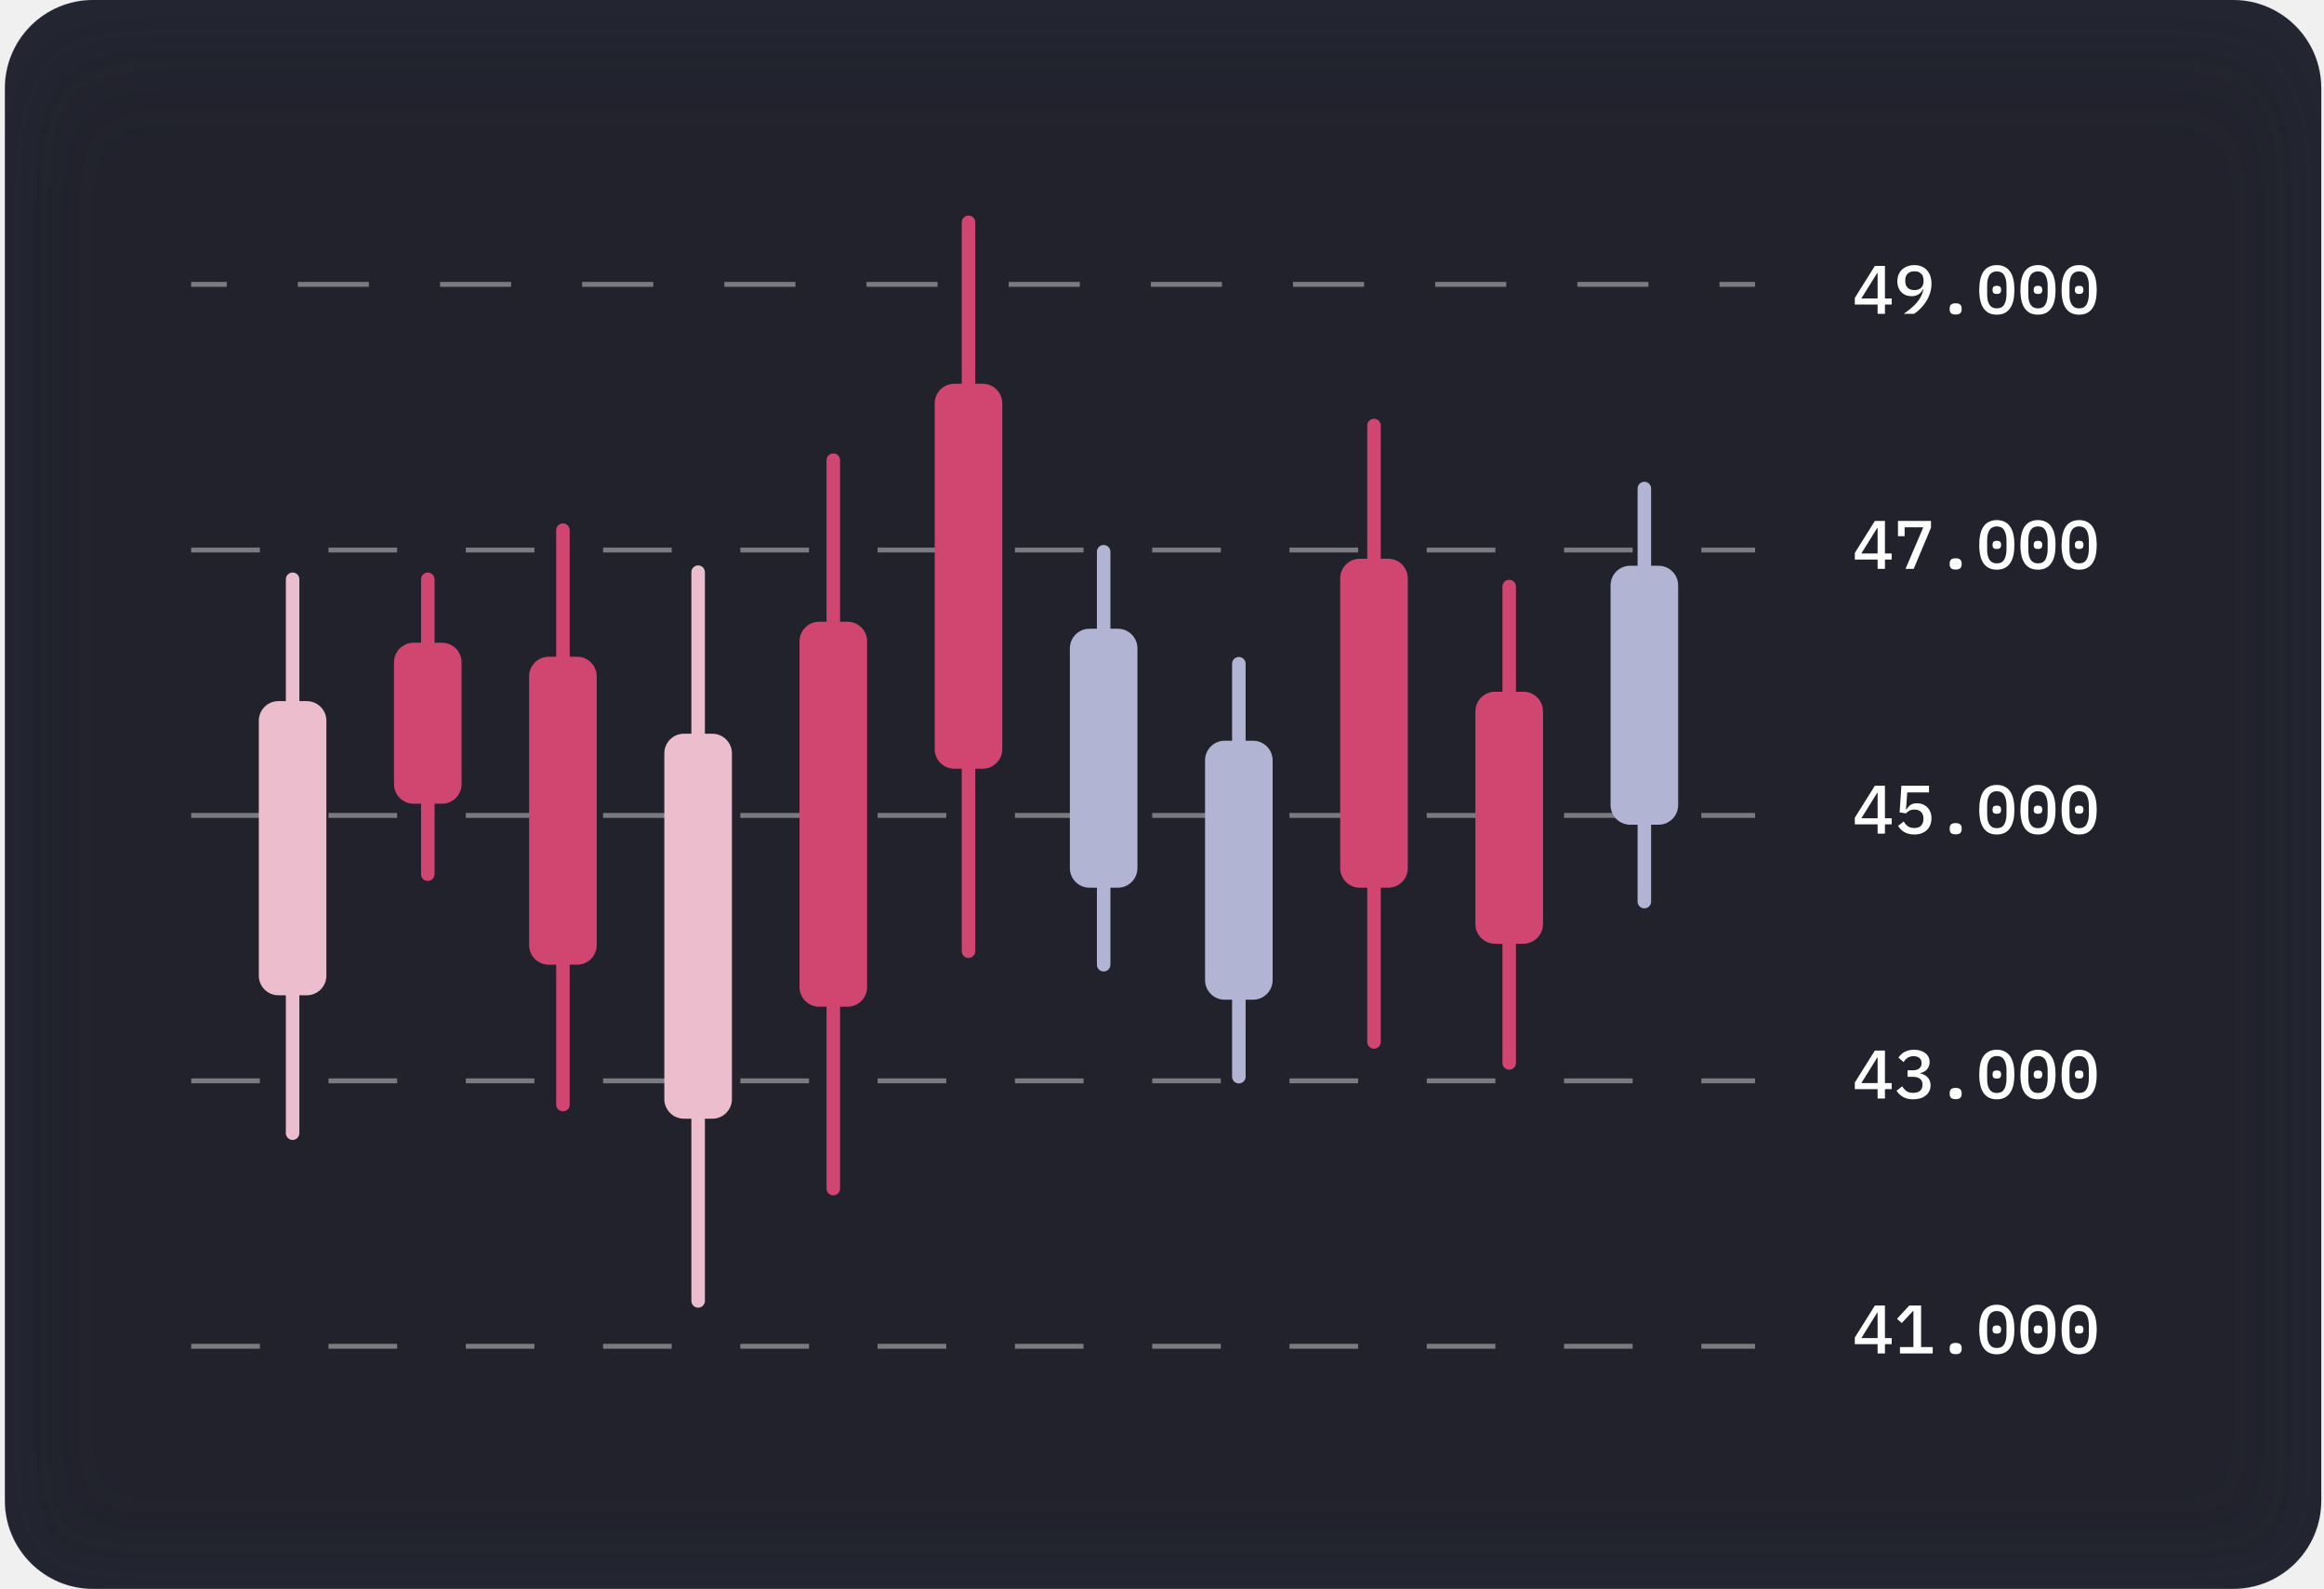
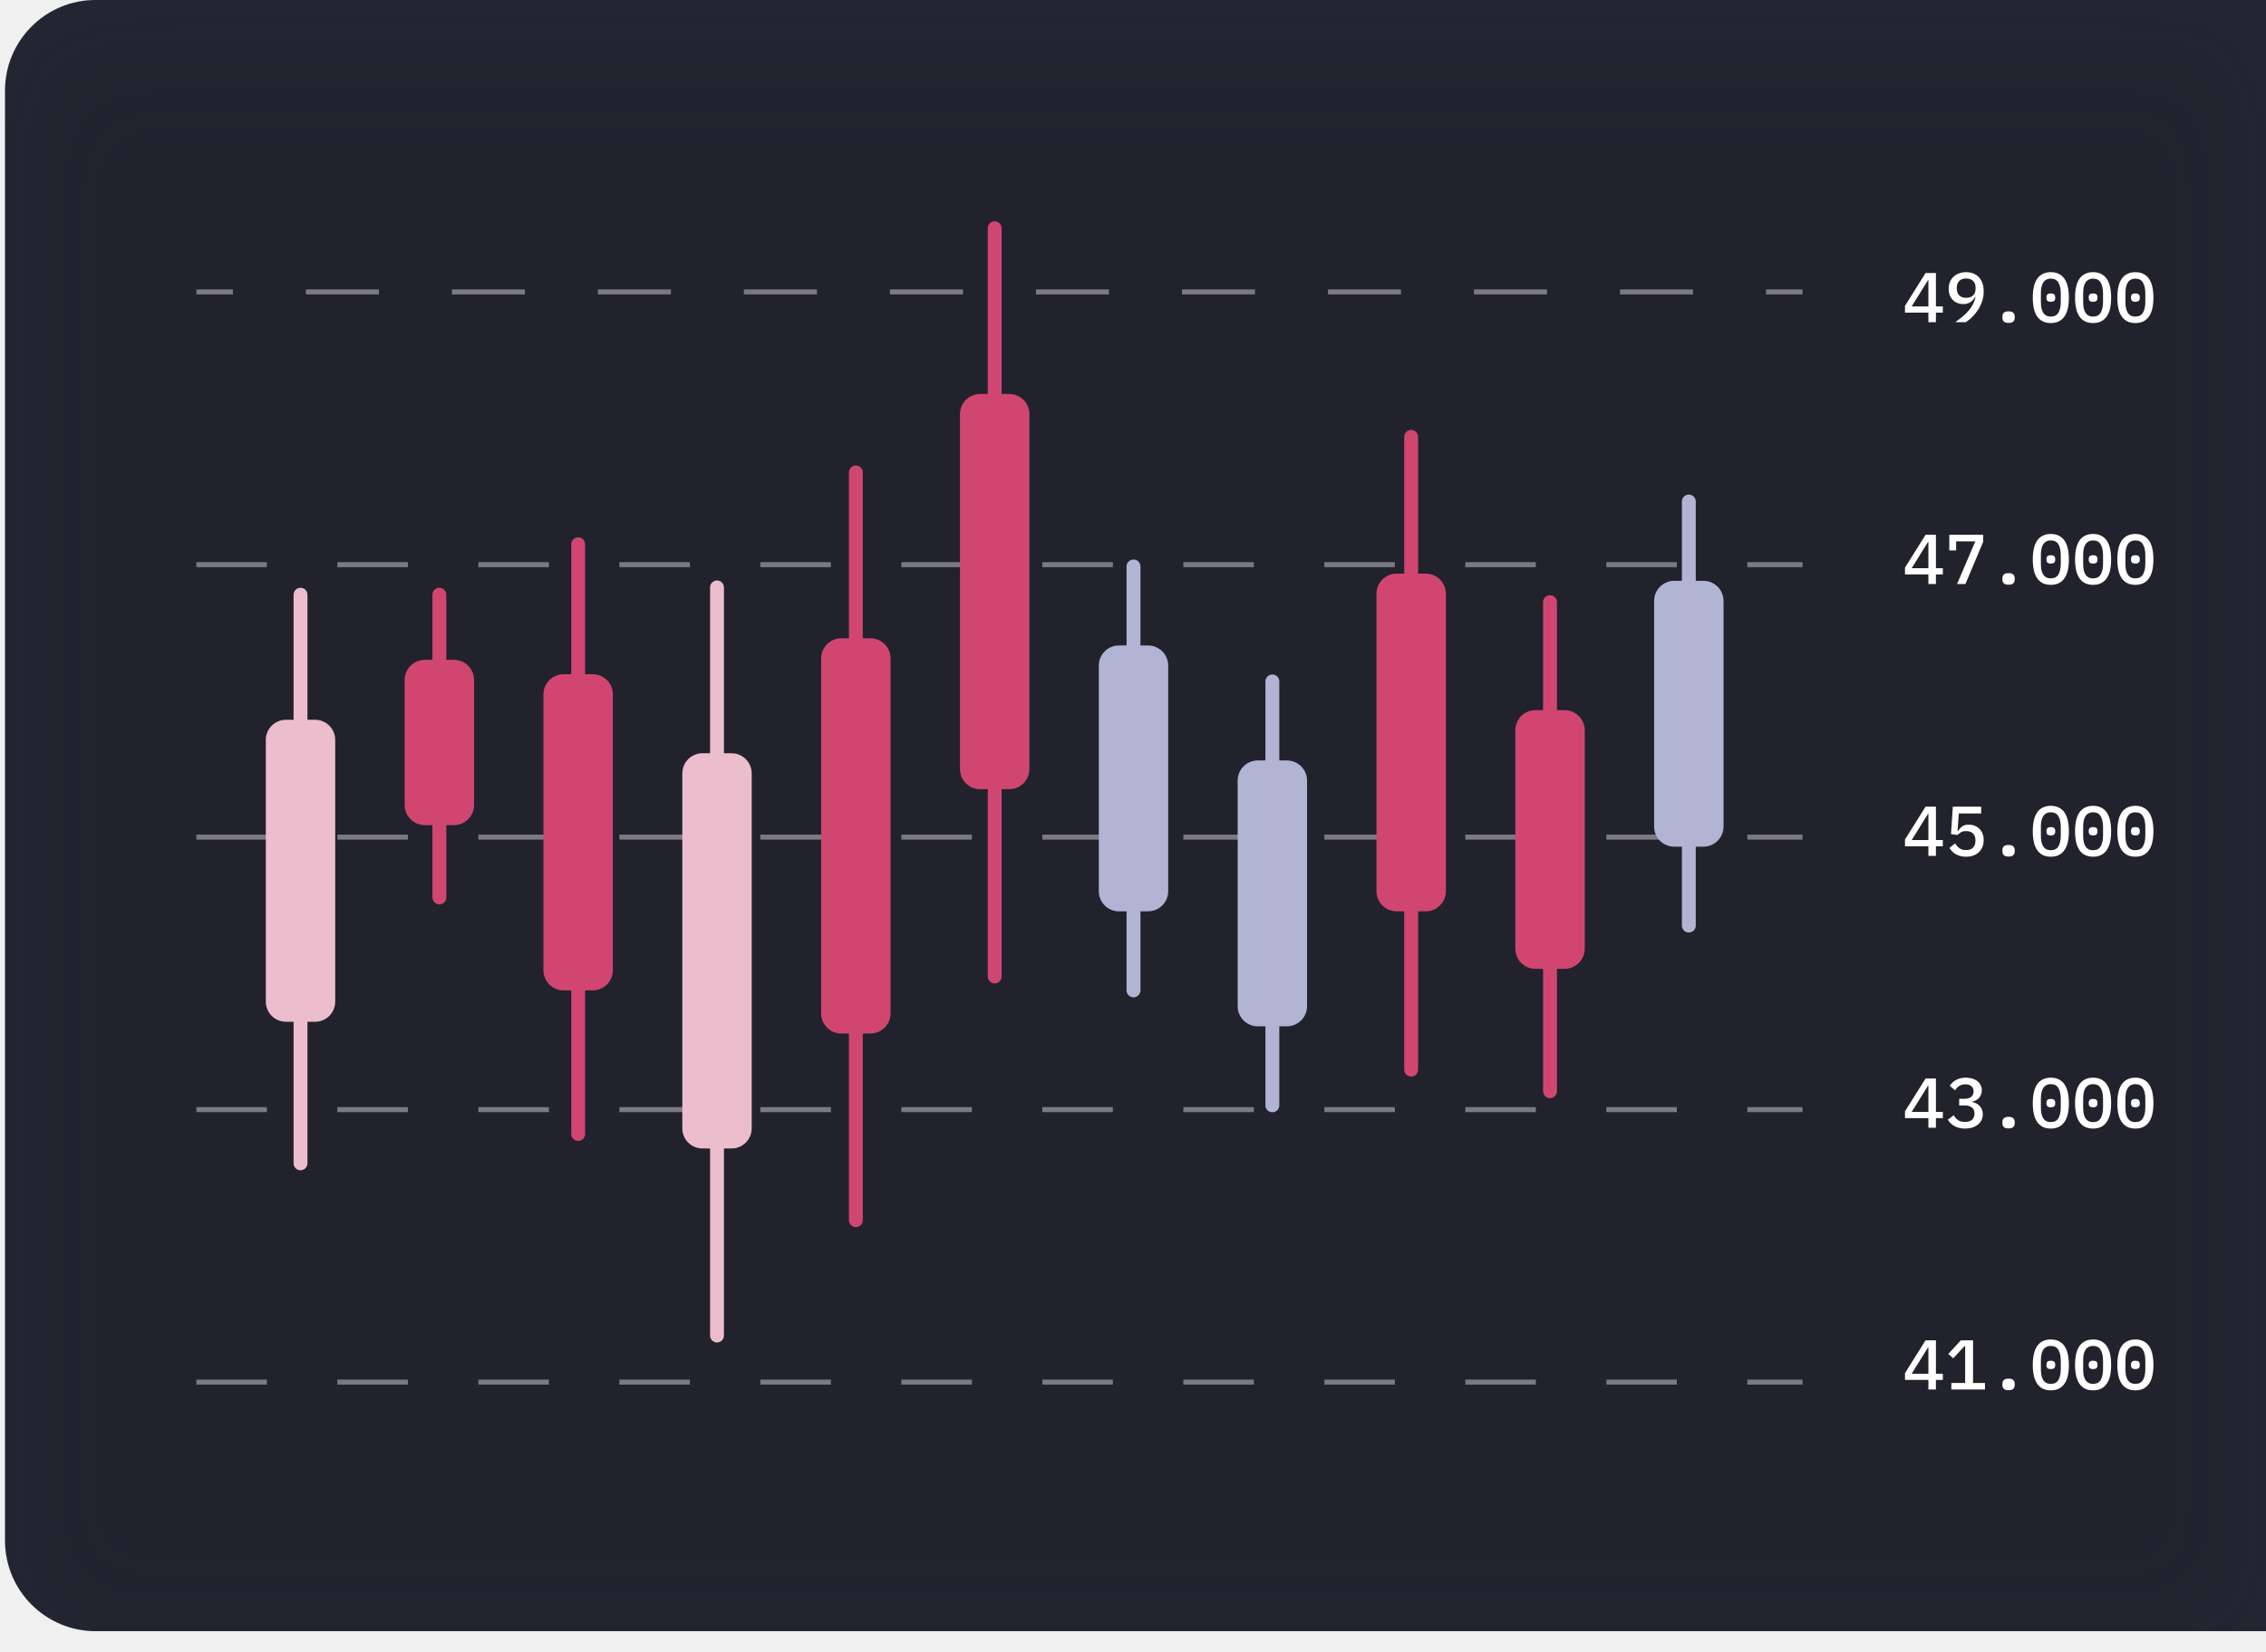
- <svg xmlns="http://www.w3.org/2000/svg" width="237" height="162" viewBox="0 0 237 162" fill="none">
+ <svg xmlns="http://www.w3.org/2000/svg" width="225" height="164" viewBox="0 0 225 164" fill="none">
  <path d="M66.722 19.96H21.765a2.305 2.305 0 100 4.611h44.957a2.305 2.305 0 100-4.611zm-18.06 6.784H21.765a2.305 2.305 0 100 4.611h26.897a2.305 2.305 0 100-4.611z" fill="#000" fill-opacity=".15" />
  <path d="M19.46 157.239h192.212" stroke="#B1B5D3" stroke-width="5" stroke-linecap="square" />
  <path d="M19.46 134.16h192.212M19.46 111.081h192.212M19.46 88.002h192.212M19.46 64.923h192.212" stroke="#3D3F4D" stroke-opacity=".3" stroke-width=".5" stroke-linecap="square" />
  <path d="M22.576 128.231c.875-1.319 4.585 1.629 9.125-.043 3.574-1.317 6.684-5.545 11.26-6.822 8.686-2.425 15.774-4.917 19.802-10.709 4.028-5.792 10.074-25.43 17.279-25.43s10.872 10.215 13.59 16.944c2.603 6.444 7.617 21.924 15.725 23.63 8.949 1.884 16.308 13.371 26.986 15.302 5.691 1.029 10.25-.974 15.337-4.086s4.091-4.456 15.531-6.855c9.441-1.98 11.91-8.796 21.161-9.617 9.251-.82 13.53 24.846 23.297 22.704" stroke="#F35183" stroke-width="2" stroke-linecap="round" stroke-linejoin="round" />
  <path d="M209.834 129.795c-4.802-6.865-4.585 1.629-9.125-.043-3.574-1.317-6.684-5.545-11.26-6.822-8.601 17.981-15.765-2.608-19.802-10.709-4.028-5.792-9.884 31.768-17.089 31.768-37.268-27.843-50.893-18.026-56.49-1.322-5.598 16.704-8.915-20.525-14.002-23.637-5.087-3.112-5.426 15.095-16.867 12.696-9.44-1.98-11.91-8.796-21.16-9.617-9.252-.82-13.53 24.846-23.298 22.703" stroke="#B1B5D3" stroke-width="2" stroke-linecap="round" stroke-linejoin="round" />
  <g filter="url(#filter0_i_333_127)">
    <path d="M227.72 0H9.5a9 9 0 00-9 9v144a9 9 0 009 9h218.22a9 9 0 009-9V9a9 9 0 00-9-9z" fill="#21222C" />
    <path d="M19.5 29.243h3.625v-.5H19.5v.5zm10.874 0h7.249v-.5h-7.25v.5zm14.498 0h7.249v-.5h-7.25v.5zm14.498 0h7.249v-.5h-7.25v.5zm14.498 0h7.249v-.5h-7.25v.5zm14.498 0h7.249v-.5h-7.249v.5zm14.498 0h7.249v-.5h-7.249v.5zm14.498 0h7.249v-.5h-7.249v.5zm14.498 0h7.249v-.5h-7.249v.5zm14.498 0h7.249v-.5h-7.249v.5zm14.498 0h7.249v-.5h-7.249v.5zm14.498 0h3.625v-.5h-3.625v.5z" fill="#fff" fill-opacity=".4" />
    <path d="M19.5 56.08h159.479M19.5 83.14h159.479M19.5 110.203h159.479M19.5 137.265h159.479" stroke="#fff" stroke-opacity=".4" stroke-width=".5" stroke-dasharray="7 7" />
    <path d="M100.213 39.128H97.32a2 2 0 00-2 2v35.25a2 2 0 002 2h2.893a2 2 0 002-2v-35.25a2 2 0 00-2-2z" fill="#D14671" />
    <path d="M99.457 22.69a.69.69 0 10-1.379 0v74.268a.69.69 0 101.379 0V22.69zm42.109 34.28h-2.892a2 2 0 00-2 2v29.54a2 2 0 002 2h2.892a2 2 0 002-2V58.969a2 2 0 00-2-2z" fill="#D14671" />
    <path d="M140.81 43.385a.689.689 0 10-1.378 0v62.851a.688.688 0 101.378 0v-62.85zm14.544 27.144h-2.893a2 2 0 00-2 2V94.22a2 2 0 002 2h2.893a2 2 0 002-2V72.53a2 2 0 00-2-2z" fill="#D14671" />
    <path d="M154.597 59.8a.689.689 0 10-1.378 0v48.577a.689.689 0 001.378 0V59.799zm-68.169 3.592h-2.893a2 2 0 00-2 2v35.251a2 2 0 002 2h2.893a2 2 0 002-2v-35.25a2 2 0 00-2-2z" fill="#D14671" />
    <path d="M85.671 46.954a.69.69 0 10-1.378 0v74.269a.69.69 0 001.378 0v-74.27z" fill="#D14671" />
    <path d="M72.64 74.81h-2.892a2 2 0 00-2 2v35.252a2 2 0 002 2h2.893a2 2 0 002-2V76.811a2 2 0 00-2-2z" fill="#ECBDCC" />
    <path d="M71.884 58.372a.69.69 0 10-1.378 0v74.269a.689.689 0 101.378 0V58.372zM31.285 71.485h-2.892a2 2 0 00-2 2v25.993a2 2 0 002 2h2.892a2 2 0 002-2V73.485a2 2 0 00-2-2z" fill="#ECBDCC" />
    <path d="M30.529 59.086a.69.69 0 10-1.379 0v56.427a.69.69 0 101.379 0V59.086z" fill="#ECBDCC" />
    <path d="M58.854 66.96H55.96a2 2 0 00-2 2v27.401a2 2 0 002 2h2.893a2 2 0 002-2v-27.4a2 2 0 00-2-2z" fill="#D14671" />
    <path d="M58.097 54.09a.69.69 0 10-1.378 0v58.569a.69.69 0 001.378 0V54.09zM45.072 65.533H42.18a2 2 0 00-2 2v12.414a2 2 0 002 2h2.892a2 2 0 002-2V67.533a2 2 0 00-2-2z" fill="#D14671" />
    <path d="M44.316 59.086a.69.69 0 10-1.379 0v30.022a.69.69 0 101.379 0V59.086z" fill="#D14671" />
    <path d="M127.783 75.524h-2.892a2 2 0 00-2 2V99.93a2 2 0 002 1.999h2.892a2 2 0 002-2V77.525a2 2 0 00-2-2z" fill="#B1B5D3" />
    <path d="M127.027 67.65a.69.69 0 00-1.379 0v42.154a.69.69 0 001.379 0V67.65zm42.11-9.967h-2.893a2 2 0 00-2 2v22.405a2 2 0 002 2h2.893a2 2 0 002-2V59.683a2 2 0 00-2-2z" fill="#B1B5D3" />
    <path d="M168.38 49.808a.689.689 0 10-1.378 0v42.155a.69.69 0 001.378 0V49.808zm-54.384 14.298h-2.892a2 2 0 00-2 2V88.51a2 2 0 002 2h2.892a2 2 0 002-2V66.106a2 2 0 00-2-2z" fill="#B1B5D3" />
    <path d="M113.24 56.231a.69.69 0 00-1.379 0v42.155a.69.69 0 001.379 0V56.23z" fill="#B1B5D3" />
    <path d="M191.477 85v-.952h-2.324v-.672l2.044-3.262h1.029v3.318h.686v.616h-.686V85h-.749zm-1.659-1.568h1.659v-2.597h-.042l-1.617 2.597zm6.9-2.639h-2.219l-.126 1.736h.056c.112-.191.247-.343.406-.455.158-.117.375-.175.651-.175.21 0 .403.035.581.105a1.345 1.345 0 01.784.784c.079.187.119.399.119.637 0 .243-.04.467-.119.672-.08.2-.194.376-.343.525a1.62 1.62 0 01-.553.343 2.18 2.18 0 01-.749.119 2.058 2.058 0 01-1.043-.266 1.854 1.854 0 01-.343-.28 2.688 2.688 0 01-.259-.329l.574-.448c.06.093.123.182.189.266.07.08.147.15.231.21.084.06.179.107.287.14.112.033.238.049.378.049.303 0 .534-.082.693-.245.158-.168.238-.394.238-.679v-.056c0-.285-.082-.506-.245-.665-.159-.159-.388-.238-.686-.238-.22 0-.392.04-.518.119-.126.08-.236.168-.329.266l-.651-.091.182-2.723h2.814v.679zm2.72 4.277c-.224 0-.383-.047-.476-.14a.478.478 0 01-.133-.343v-.182c0-.135.044-.25.133-.343.093-.093.252-.14.476-.14.224 0 .38.047.469.14.093.093.14.208.14.343v.182c0 .135-.047.25-.14.343-.089.093-.245.14-.469.14zm4.197.014c-.308 0-.576-.056-.805-.168a1.541 1.541 0 01-.56-.497 2.298 2.298 0 01-.322-.791 4.928 4.928 0 01-.105-1.071c0-.397.035-.751.105-1.064a2.3 2.3 0 01.322-.798 1.48 1.48 0 01.56-.49 1.75 1.75 0 01.805-.175c.308 0 .574.058.798.175.229.112.415.275.56.49.149.215.259.48.329.798.07.313.105.667.105 1.064 0 .401-.035.758-.105 1.071-.07.313-.18.576-.329.791-.145.215-.331.38-.56.497-.224.112-.49.168-.798.168zm0-.644c.355 0 .607-.13.756-.392.154-.266.231-.623.231-1.071v-.84c0-.448-.077-.803-.231-1.064-.149-.266-.401-.399-.756-.399a.925.925 0 00-.455.105.772.772 0 00-.308.294c-.079.126-.138.28-.175.462a3.312 3.312 0 00-.049.602v.84c0 .224.016.427.049.609.037.177.096.331.175.462a.842.842 0 00.308.294.98.98 0 00.455.098zm0-1.47c-.163 0-.278-.033-.343-.098a.336.336 0 01-.091-.238v-.154c0-.093.03-.173.091-.238.065-.065.18-.098.343-.098.163 0 .275.033.336.098a.325.325 0 01.098.238v.154a.325.325 0 01-.098.238c-.061.065-.173.098-.336.098zm4.197 2.114c-.308 0-.576-.056-.805-.168a1.55 1.55 0 01-.56-.497 2.318 2.318 0 01-.322-.791 4.928 4.928 0 01-.105-1.071c0-.397.035-.751.105-1.064.07-.317.178-.583.322-.798.15-.215.336-.378.56-.49a1.75 1.75 0 01.805-.175c.308 0 .574.058.798.175.229.112.416.275.56.49.15.215.259.48.329.798.07.313.105.667.105 1.064 0 .401-.035.758-.105 1.071a2.21 2.21 0 01-.329.791c-.144.215-.331.38-.56.497-.224.112-.49.168-.798.168zm0-.644c.355 0 .607-.13.756-.392.154-.266.231-.623.231-1.071v-.84c0-.448-.077-.803-.231-1.064-.149-.266-.401-.399-.756-.399a.925.925 0 00-.455.105.779.779 0 00-.308.294c-.079.126-.137.28-.175.462a3.404 3.404 0 00-.049.602v.84c0 .224.017.427.049.609.038.177.096.331.175.462a.85.85 0 00.308.294.98.98 0 00.455.098zm0-1.47c-.163 0-.277-.033-.343-.098a.34.34 0 01-.091-.238v-.154a.34.34 0 01.091-.238c.066-.065.18-.098.343-.098.164 0 .276.033.336.098a.321.321 0 01.098.238v.154a.321.321 0 01-.098.238c-.06.065-.172.098-.336.098zm4.198 2.114c-.308 0-.577-.056-.805-.168a1.541 1.541 0 01-.56-.497 2.298 2.298 0 01-.322-.791 4.928 4.928 0 01-.105-1.071c0-.397.035-.751.105-1.064a2.3 2.3 0 01.322-.798 1.48 1.48 0 01.56-.49c.228-.117.497-.175.805-.175.308 0 .574.058.798.175.228.112.415.275.56.49.149.215.259.48.329.798.07.313.105.667.105 1.064 0 .401-.035.758-.105 1.071-.07.313-.18.576-.329.791a1.48 1.48 0 01-.56.497c-.224.112-.49.168-.798.168zm0-.644c.354 0 .606-.13.756-.392.154-.266.231-.623.231-1.071v-.84c0-.448-.077-.803-.231-1.064-.15-.266-.402-.399-.756-.399a.922.922 0 00-.455.105.772.772 0 00-.308.294c-.08.126-.138.28-.175.462a3.312 3.312 0 00-.049.602v.84c0 .224.016.427.049.609.037.177.095.331.175.462a.842.842 0 00.308.294.976.976 0 00.455.098zm0-1.47c-.164 0-.278-.033-.343-.098a.336.336 0 01-.091-.238v-.154c0-.093.03-.173.091-.238.065-.065.179-.098.343-.098.163 0 .275.033.336.098a.325.325 0 01.098.238v.154a.325.325 0 01-.098.238c-.061.065-.173.098-.336.098zM191.477 58v-.952h-2.324v-.672l2.044-3.262h1.029v3.318h.686v.616h-.686V58h-.749zm-1.659-1.568h1.659v-2.597h-.042l-1.617 2.597zM194.324 58l1.813-4.235h-1.904v.903h-.679v-1.554h3.367v.686l-1.764 4.2h-.833zm5.114.07c-.224 0-.383-.047-.476-.14a.478.478 0 01-.133-.343v-.182c0-.135.044-.25.133-.343.093-.093.252-.14.476-.14.224 0 .38.047.469.14.093.093.14.208.14.343v.182c0 .135-.047.25-.14.343-.089.093-.245.14-.469.14zm4.197.014c-.308 0-.576-.056-.805-.168a1.541 1.541 0 01-.56-.497 2.298 2.298 0 01-.322-.791 4.928 4.928 0 01-.105-1.071c0-.397.035-.751.105-1.064a2.3 2.3 0 01.322-.798 1.48 1.48 0 01.56-.49 1.75 1.75 0 01.805-.175c.308 0 .574.058.798.175.229.112.415.275.56.49.149.215.259.48.329.798.07.313.105.667.105 1.064 0 .401-.035.758-.105 1.071-.07.313-.18.576-.329.791-.145.215-.331.38-.56.497-.224.112-.49.168-.798.168zm0-.644c.355 0 .607-.13.756-.392.154-.266.231-.623.231-1.071v-.84c0-.448-.077-.803-.231-1.064-.149-.266-.401-.399-.756-.399a.925.925 0 00-.455.105.772.772 0 00-.308.294c-.079.126-.138.28-.175.462a3.312 3.312 0 00-.049.602v.84c0 .224.016.427.049.609.037.177.096.331.175.462a.842.842 0 00.308.294.98.98 0 00.455.098zm0-1.47c-.163 0-.278-.033-.343-.098a.336.336 0 01-.091-.238v-.154c0-.093.03-.173.091-.238.065-.065.18-.098.343-.098.163 0 .275.033.336.098a.325.325 0 01.098.238v.154a.325.325 0 01-.098.238c-.061.065-.173.098-.336.098zm4.197 2.114c-.308 0-.576-.056-.805-.168a1.55 1.55 0 01-.56-.497 2.318 2.318 0 01-.322-.791 4.928 4.928 0 01-.105-1.071c0-.397.035-.751.105-1.064.07-.317.178-.583.322-.798.15-.215.336-.378.56-.49a1.75 1.75 0 01.805-.175c.308 0 .574.058.798.175.229.112.416.275.56.49.15.215.259.48.329.798.07.313.105.667.105 1.064 0 .401-.035.758-.105 1.071a2.21 2.21 0 01-.329.791c-.144.215-.331.38-.56.497-.224.112-.49.168-.798.168zm0-.644c.355 0 .607-.13.756-.392.154-.266.231-.623.231-1.071v-.84c0-.448-.077-.803-.231-1.064-.149-.266-.401-.399-.756-.399a.925.925 0 00-.455.105.779.779 0 00-.308.294c-.079.126-.137.28-.175.462a3.404 3.404 0 00-.049.602v.84c0 .224.017.427.049.609.038.177.096.331.175.462a.85.85 0 00.308.294.98.98 0 00.455.098zm0-1.47c-.163 0-.277-.033-.343-.098a.34.34 0 01-.091-.238v-.154a.34.34 0 01.091-.238c.066-.065.18-.098.343-.098.164 0 .276.033.336.098a.321.321 0 01.098.238v.154a.321.321 0 01-.098.238c-.06.065-.172.098-.336.098zm4.198 2.114c-.308 0-.577-.056-.805-.168a1.541 1.541 0 01-.56-.497 2.298 2.298 0 01-.322-.791 4.928 4.928 0 01-.105-1.071c0-.397.035-.751.105-1.064a2.3 2.3 0 01.322-.798 1.48 1.48 0 01.56-.49c.228-.117.497-.175.805-.175.308 0 .574.058.798.175.228.112.415.275.56.49.149.215.259.48.329.798.07.313.105.667.105 1.064 0 .401-.035.758-.105 1.071-.07.313-.18.576-.329.791a1.48 1.48 0 01-.56.497c-.224.112-.49.168-.798.168zm0-.644c.354 0 .606-.13.756-.392.154-.266.231-.623.231-1.071v-.84c0-.448-.077-.803-.231-1.064-.15-.266-.402-.399-.756-.399a.922.922 0 00-.455.105.772.772 0 00-.308.294c-.08.126-.138.28-.175.462a3.312 3.312 0 00-.049.602v.84c0 .224.016.427.049.609.037.177.095.331.175.462a.842.842 0 00.308.294.976.976 0 00.455.098zm0-1.47c-.164 0-.278-.033-.343-.098a.336.336 0 01-.091-.238v-.154c0-.093.03-.173.091-.238.065-.065.179-.098.343-.098.163 0 .275.033.336.098a.325.325 0 01.098.238v.154a.325.325 0 01-.098.238c-.061.065-.173.098-.336.098zM191.477 32v-.952h-2.324v-.672l2.044-3.262h1.029v3.318h.686v.616h-.686V32h-.749zm-1.659-1.568h1.659v-2.597h-.042l-1.617 2.597zm7.152-1.498c0 .355-.054.688-.161 1.001-.108.313-.248.6-.42.861a4.271 4.271 0 01-.574.7c-.21.205-.418.373-.623.504h-1.05c.28-.2.532-.394.756-.581.224-.187.417-.378.581-.574.168-.196.308-.401.42-.616.112-.22.198-.462.259-.728l-.049-.014a1.848 1.848 0 01-.182.28 1.157 1.157 0 01-.567.378 1.408 1.408 0 01-.413.056c-.21 0-.404-.035-.581-.105a1.33 1.33 0 01-.462-.301 1.459 1.459 0 01-.308-.483 1.784 1.784 0 01-.105-.63c0-.243.039-.464.119-.665.084-.205.2-.38.35-.525a1.61 1.61 0 01.553-.336 1.94 1.94 0 01.714-.126c.27 0 .513.044.728.133.219.089.403.217.553.385.149.163.263.362.343.595.079.233.119.497.119.791zm-1.736.644c.294 0 .522-.08.686-.238.163-.163.245-.392.245-.686v-.07c0-.294-.082-.52-.245-.679-.164-.163-.392-.245-.686-.245-.299 0-.53.082-.693.245-.164.159-.245.385-.245.679v.07c0 .294.081.523.245.686.163.159.394.238.693.238zm4.204 2.492c-.224 0-.383-.047-.476-.14a.478.478 0 01-.133-.343v-.182c0-.135.044-.25.133-.343.093-.093.252-.14.476-.14.224 0 .38.047.469.14.093.093.14.208.14.343v.182c0 .135-.047.25-.14.343-.089.093-.245.14-.469.14zm4.197.014c-.308 0-.576-.056-.805-.168a1.541 1.541 0 01-.56-.497 2.298 2.298 0 01-.322-.791 4.928 4.928 0 01-.105-1.071c0-.397.035-.751.105-1.064a2.3 2.3 0 01.322-.798 1.48 1.48 0 01.56-.49 1.75 1.75 0 01.805-.175c.308 0 .574.058.798.175.229.112.415.275.56.49.149.215.259.48.329.798.07.313.105.667.105 1.064 0 .401-.035.758-.105 1.071-.07.313-.18.576-.329.791-.145.215-.331.38-.56.497-.224.112-.49.168-.798.168zm0-.644c.355 0 .607-.13.756-.392.154-.266.231-.623.231-1.071v-.84c0-.448-.077-.803-.231-1.064-.149-.266-.401-.399-.756-.399a.925.925 0 00-.455.105.772.772 0 00-.308.294c-.079.126-.138.28-.175.462a3.312 3.312 0 00-.049.602v.84c0 .224.016.427.049.609.037.177.096.331.175.462a.842.842 0 00.308.294.98.98 0 00.455.098zm0-1.47c-.163 0-.278-.033-.343-.098a.336.336 0 01-.091-.238v-.154c0-.093.03-.173.091-.238.065-.065.18-.098.343-.098.163 0 .275.033.336.098a.325.325 0 01.098.238v.154a.325.325 0 01-.098.238c-.061.065-.173.098-.336.098zm4.197 2.114c-.308 0-.576-.056-.805-.168a1.55 1.55 0 01-.56-.497 2.318 2.318 0 01-.322-.791 4.928 4.928 0 01-.105-1.071c0-.397.035-.751.105-1.064.07-.317.178-.583.322-.798.15-.215.336-.378.56-.49a1.75 1.75 0 01.805-.175c.308 0 .574.058.798.175.229.112.416.275.56.49.15.215.259.48.329.798.07.313.105.667.105 1.064 0 .401-.035.758-.105 1.071a2.21 2.21 0 01-.329.791c-.144.215-.331.38-.56.497-.224.112-.49.168-.798.168zm0-.644c.355 0 .607-.13.756-.392.154-.266.231-.623.231-1.071v-.84c0-.448-.077-.803-.231-1.064-.149-.266-.401-.399-.756-.399a.925.925 0 00-.455.105.779.779 0 00-.308.294c-.079.126-.137.28-.175.462a3.404 3.404 0 00-.049.602v.84c0 .224.017.427.049.609.038.177.096.331.175.462a.85.85 0 00.308.294.98.98 0 00.455.098zm0-1.47c-.163 0-.277-.033-.343-.098a.34.34 0 01-.091-.238v-.154a.34.34 0 01.091-.238c.066-.065.18-.098.343-.098.164 0 .276.033.336.098a.321.321 0 01.098.238v.154a.321.321 0 01-.098.238c-.06.065-.172.098-.336.098zm4.198 2.114c-.308 0-.577-.056-.805-.168a1.541 1.541 0 01-.56-.497 2.298 2.298 0 01-.322-.791 4.928 4.928 0 01-.105-1.071c0-.397.035-.751.105-1.064a2.3 2.3 0 01.322-.798 1.48 1.48 0 01.56-.49c.228-.117.497-.175.805-.175.308 0 .574.058.798.175.228.112.415.275.56.49.149.215.259.48.329.798.07.313.105.667.105 1.064 0 .401-.035.758-.105 1.071-.07.313-.18.576-.329.791a1.48 1.48 0 01-.56.497c-.224.112-.49.168-.798.168zm0-.644c.354 0 .606-.13.756-.392.154-.266.231-.623.231-1.071v-.84c0-.448-.077-.803-.231-1.064-.15-.266-.402-.399-.756-.399a.922.922 0 00-.455.105.772.772 0 00-.308.294c-.08.126-.138.28-.175.462a3.312 3.312 0 00-.049.602v.84c0 .224.016.427.049.609.037.177.095.331.175.462a.842.842 0 00.308.294.976.976 0 00.455.098zm0-1.47c-.164 0-.278-.033-.343-.098a.336.336 0 01-.091-.238v-.154c0-.093.03-.173.091-.238.065-.065.179-.098.343-.098.163 0 .275.033.336.098a.325.325 0 01.098.238v.154a.325.325 0 01-.098.238c-.061.065-.173.098-.336.098zM191.477 112v-.952h-2.324v-.672l2.044-3.262h1.029v3.318h.686v.616h-.686V112h-.749zm-1.659-1.568h1.659v-2.597h-.042l-1.617 2.597zm5.22-1.302c.312 0 .543-.065.693-.196a.643.643 0 00.231-.504v-.049c0-.224-.075-.394-.224-.511-.145-.121-.341-.182-.588-.182a1.11 1.11 0 00-.609.161 1.33 1.33 0 00-.413.441l-.532-.455c.074-.107.161-.21.259-.308s.21-.182.336-.252c.126-.075.27-.133.434-.175.163-.047.347-.07.553-.07.228 0 .441.028.637.084a1.5 1.5 0 01.511.252 1.116 1.116 0 01.455.924c0 .154-.026.294-.077.42a1.046 1.046 0 01-.504.567 1.467 1.467 0 01-.371.133v.035c.14.028.273.075.399.14a1.152 1.152 0 01.567.602c.056.135.084.292.084.469 0 .215-.042.411-.126.588a1.292 1.292 0 01-.364.448 1.684 1.684 0 01-.56.294c-.22.065-.465.098-.735.098-.229 0-.432-.026-.609-.077a1.893 1.893 0 01-.462-.189 1.915 1.915 0 01-.357-.28 2.665 2.665 0 01-.259-.329l.581-.448c.121.196.263.357.427.483.168.121.396.182.686.182.308 0 .543-.07.707-.21.163-.145.245-.343.245-.595v-.056c0-.252-.087-.443-.259-.574-.168-.135-.413-.203-.735-.203h-.525v-.658h.504zm4.4 2.94c-.224 0-.383-.047-.476-.14a.478.478 0 01-.133-.343v-.182c0-.135.044-.25.133-.343.093-.093.252-.14.476-.14.224 0 .38.047.469.14.093.093.14.208.14.343v.182c0 .135-.047.25-.14.343-.089.093-.245.14-.469.14zm4.197.014c-.308 0-.576-.056-.805-.168a1.541 1.541 0 01-.56-.497 2.298 2.298 0 01-.322-.791 4.932 4.932 0 01-.105-1.071c0-.397.035-.751.105-1.064.07-.317.177-.583.322-.798.149-.215.336-.378.56-.49.229-.117.497-.175.805-.175.308 0 .574.058.798.175.229.112.415.275.56.49.149.215.259.481.329.798.07.313.105.667.105 1.064 0 .401-.035.758-.105 1.071-.07.313-.18.576-.329.791-.145.215-.331.38-.56.497-.224.112-.49.168-.798.168zm0-.644c.355 0 .607-.131.756-.392.154-.266.231-.623.231-1.071v-.84c0-.448-.077-.803-.231-1.064-.149-.266-.401-.399-.756-.399a.925.925 0 00-.455.105.768.768 0 00-.308.294c-.079.126-.138.28-.175.462a3.31 3.31 0 00-.049.602v.84c0 .224.016.427.049.609.037.177.096.331.175.462a.842.842 0 00.308.294.983.983 0 00.455.098zm0-1.47c-.163 0-.278-.033-.343-.098a.336.336 0 01-.091-.238v-.154c0-.093.03-.173.091-.238.065-.065.18-.098.343-.098.163 0 .275.033.336.098a.325.325 0 01.098.238v.154a.325.325 0 01-.098.238c-.061.065-.173.098-.336.098zm4.197 2.114c-.308 0-.576-.056-.805-.168a1.55 1.55 0 01-.56-.497 2.318 2.318 0 01-.322-.791 4.932 4.932 0 01-.105-1.071c0-.397.035-.751.105-1.064.07-.317.178-.583.322-.798.15-.215.336-.378.56-.49.229-.117.497-.175.805-.175.308 0 .574.058.798.175.229.112.416.275.56.49.15.215.259.481.329.798.07.313.105.667.105 1.064 0 .401-.035.758-.105 1.071a2.21 2.21 0 01-.329.791c-.144.215-.331.38-.56.497-.224.112-.49.168-.798.168zm0-.644c.355 0 .607-.131.756-.392.154-.266.231-.623.231-1.071v-.84c0-.448-.077-.803-.231-1.064-.149-.266-.401-.399-.756-.399a.925.925 0 00-.455.105.775.775 0 00-.308.294c-.079.126-.137.28-.175.462a3.402 3.402 0 00-.049.602v.84c0 .224.017.427.049.609.038.177.096.331.175.462a.85.85 0 00.308.294.983.983 0 00.455.098zm0-1.47c-.163 0-.277-.033-.343-.098a.34.34 0 01-.091-.238v-.154a.34.34 0 01.091-.238c.066-.065.18-.098.343-.098.164 0 .276.033.336.098a.321.321 0 01.098.238v.154a.321.321 0 01-.098.238c-.06.065-.172.098-.336.098zm4.198 2.114c-.308 0-.577-.056-.805-.168a1.541 1.541 0 01-.56-.497 2.298 2.298 0 01-.322-.791 4.932 4.932 0 01-.105-1.071c0-.397.035-.751.105-1.064.07-.317.177-.583.322-.798.149-.215.336-.378.56-.49.228-.117.497-.175.805-.175.308 0 .574.058.798.175.228.112.415.275.56.49.149.215.259.481.329.798.07.313.105.667.105 1.064 0 .401-.035.758-.105 1.071-.07.313-.18.576-.329.791a1.48 1.48 0 01-.56.497c-.224.112-.49.168-.798.168zm0-.644c.354 0 .606-.131.756-.392.154-.266.231-.623.231-1.071v-.84c0-.448-.077-.803-.231-1.064-.15-.266-.402-.399-.756-.399a.922.922 0 00-.455.105.768.768 0 00-.308.294c-.08.126-.138.28-.175.462a3.31 3.31 0 00-.049.602v.84c0 .224.016.427.049.609.037.177.095.331.175.462a.842.842 0 00.308.294.98.98 0 00.455.098zm0-1.47c-.164 0-.278-.033-.343-.098a.336.336 0 01-.091-.238v-.154c0-.093.03-.173.091-.238.065-.065.179-.098.343-.098.163 0 .275.033.336.098a.325.325 0 01.098.238v.154a.325.325 0 01-.098.238c-.061.065-.173.098-.336.098zM191.477 138v-.952h-2.324v-.672l2.044-3.262h1.029v3.318h.686v.616h-.686V138h-.749zm-1.659-1.568h1.659v-2.597h-.042l-1.617 2.597zm3.939 1.568v-.651h1.372v-3.661h-.056l-1.134 1.211-.483-.434 1.246-1.351h1.211v4.235h1.183V138h-3.339zm5.681.07c-.224 0-.383-.047-.476-.14a.478.478 0 01-.133-.343v-.182c0-.135.044-.25.133-.343.093-.093.252-.14.476-.14.224 0 .38.047.469.14.093.093.14.208.14.343v.182c0 .135-.047.25-.14.343-.089.093-.245.14-.469.14zm4.197.014c-.308 0-.576-.056-.805-.168a1.541 1.541 0 01-.56-.497 2.298 2.298 0 01-.322-.791 4.932 4.932 0 01-.105-1.071c0-.397.035-.751.105-1.064.07-.317.177-.583.322-.798.149-.215.336-.378.56-.49.229-.117.497-.175.805-.175.308 0 .574.058.798.175.229.112.415.275.56.49.149.215.259.481.329.798.07.313.105.667.105 1.064 0 .401-.035.758-.105 1.071-.07.313-.18.576-.329.791-.145.215-.331.38-.56.497-.224.112-.49.168-.798.168zm0-.644c.355 0 .607-.131.756-.392.154-.266.231-.623.231-1.071v-.84c0-.448-.077-.803-.231-1.064-.149-.266-.401-.399-.756-.399a.925.925 0 00-.455.105.768.768 0 00-.308.294c-.079.126-.138.28-.175.462a3.31 3.31 0 00-.049.602v.84c0 .224.016.427.049.609.037.177.096.331.175.462a.842.842 0 00.308.294.983.983 0 00.455.098zm0-1.47c-.163 0-.278-.033-.343-.098a.336.336 0 01-.091-.238v-.154c0-.093.03-.173.091-.238.065-.065.18-.098.343-.098.163 0 .275.033.336.098a.325.325 0 01.098.238v.154a.325.325 0 01-.098.238c-.061.065-.173.098-.336.098zm4.197 2.114c-.308 0-.576-.056-.805-.168a1.55 1.55 0 01-.56-.497 2.318 2.318 0 01-.322-.791 4.932 4.932 0 01-.105-1.071c0-.397.035-.751.105-1.064.07-.317.178-.583.322-.798.15-.215.336-.378.56-.49.229-.117.497-.175.805-.175.308 0 .574.058.798.175.229.112.416.275.56.49.15.215.259.481.329.798.07.313.105.667.105 1.064 0 .401-.035.758-.105 1.071a2.21 2.21 0 01-.329.791c-.144.215-.331.38-.56.497-.224.112-.49.168-.798.168zm0-.644c.355 0 .607-.131.756-.392.154-.266.231-.623.231-1.071v-.84c0-.448-.077-.803-.231-1.064-.149-.266-.401-.399-.756-.399a.925.925 0 00-.455.105.775.775 0 00-.308.294c-.079.126-.137.28-.175.462a3.402 3.402 0 00-.049.602v.84c0 .224.017.427.049.609.038.177.096.331.175.462a.85.85 0 00.308.294.983.983 0 00.455.098zm0-1.47c-.163 0-.277-.033-.343-.098a.34.34 0 01-.091-.238v-.154a.34.34 0 01.091-.238c.066-.065.18-.098.343-.098.164 0 .276.033.336.098a.321.321 0 01.098.238v.154a.321.321 0 01-.098.238c-.06.065-.172.098-.336.098zm4.198 2.114c-.308 0-.577-.056-.805-.168a1.541 1.541 0 01-.56-.497 2.298 2.298 0 01-.322-.791 4.932 4.932 0 01-.105-1.071c0-.397.035-.751.105-1.064.07-.317.177-.583.322-.798.149-.215.336-.378.56-.49.228-.117.497-.175.805-.175.308 0 .574.058.798.175.228.112.415.275.56.49.149.215.259.481.329.798.07.313.105.667.105 1.064 0 .401-.035.758-.105 1.071-.07.313-.18.576-.329.791a1.48 1.48 0 01-.56.497c-.224.112-.49.168-.798.168zm0-.644c.354 0 .606-.131.756-.392.154-.266.231-.623.231-1.071v-.84c0-.448-.077-.803-.231-1.064-.15-.266-.402-.399-.756-.399a.922.922 0 00-.455.105.768.768 0 00-.308.294c-.08.126-.138.28-.175.462a3.31 3.31 0 00-.049.602v.84c0 .224.016.427.049.609.037.177.095.331.175.462a.842.842 0 00.308.294.98.98 0 00.455.098zm0-1.47c-.164 0-.278-.033-.343-.098a.336.336 0 01-.091-.238v-.154c0-.093.03-.173.091-.238.065-.065.179-.098.343-.098.163 0 .275.033.336.098a.325.325 0 01.098.238v.154a.325.325 0 01-.098.238c-.061.065-.173.098-.336.098z" fill="#fff" />
  </g>
  <defs>
    <filter id="filter0_i_333_127" x=".5" y="0" width="236.22" height="166" filterUnits="userSpaceOnUse" color-interpolation-filters="sRGB">
      <feFlood flood-opacity="0" result="BackgroundImageFix" />
      <feBlend mode="normal" in="SourceGraphic" in2="BackgroundImageFix" result="shape" />
      <feColorMatrix in="SourceAlpha" type="matrix" values="0 0 0 0 0 0 0 0 0 0 0 0 0 0 0 0 0 0 127 0" result="hardAlpha" />
      <feOffset dy="4" />
      <feGaussianBlur stdDeviation="6" />
      <feComposite in2="hardAlpha" operator="arithmetic" k2="-1" k3="1" />
      <feColorMatrix type="matrix" values="0 0 0 0 0.209 0 0 0 0 0.258 0 0 0 0 0.383 0 0 0 0.12 0" />
      <feBlend mode="normal" in2="shape" result="effect1_innerShadow_333_127" />
    </filter>
  </defs>
</svg>
